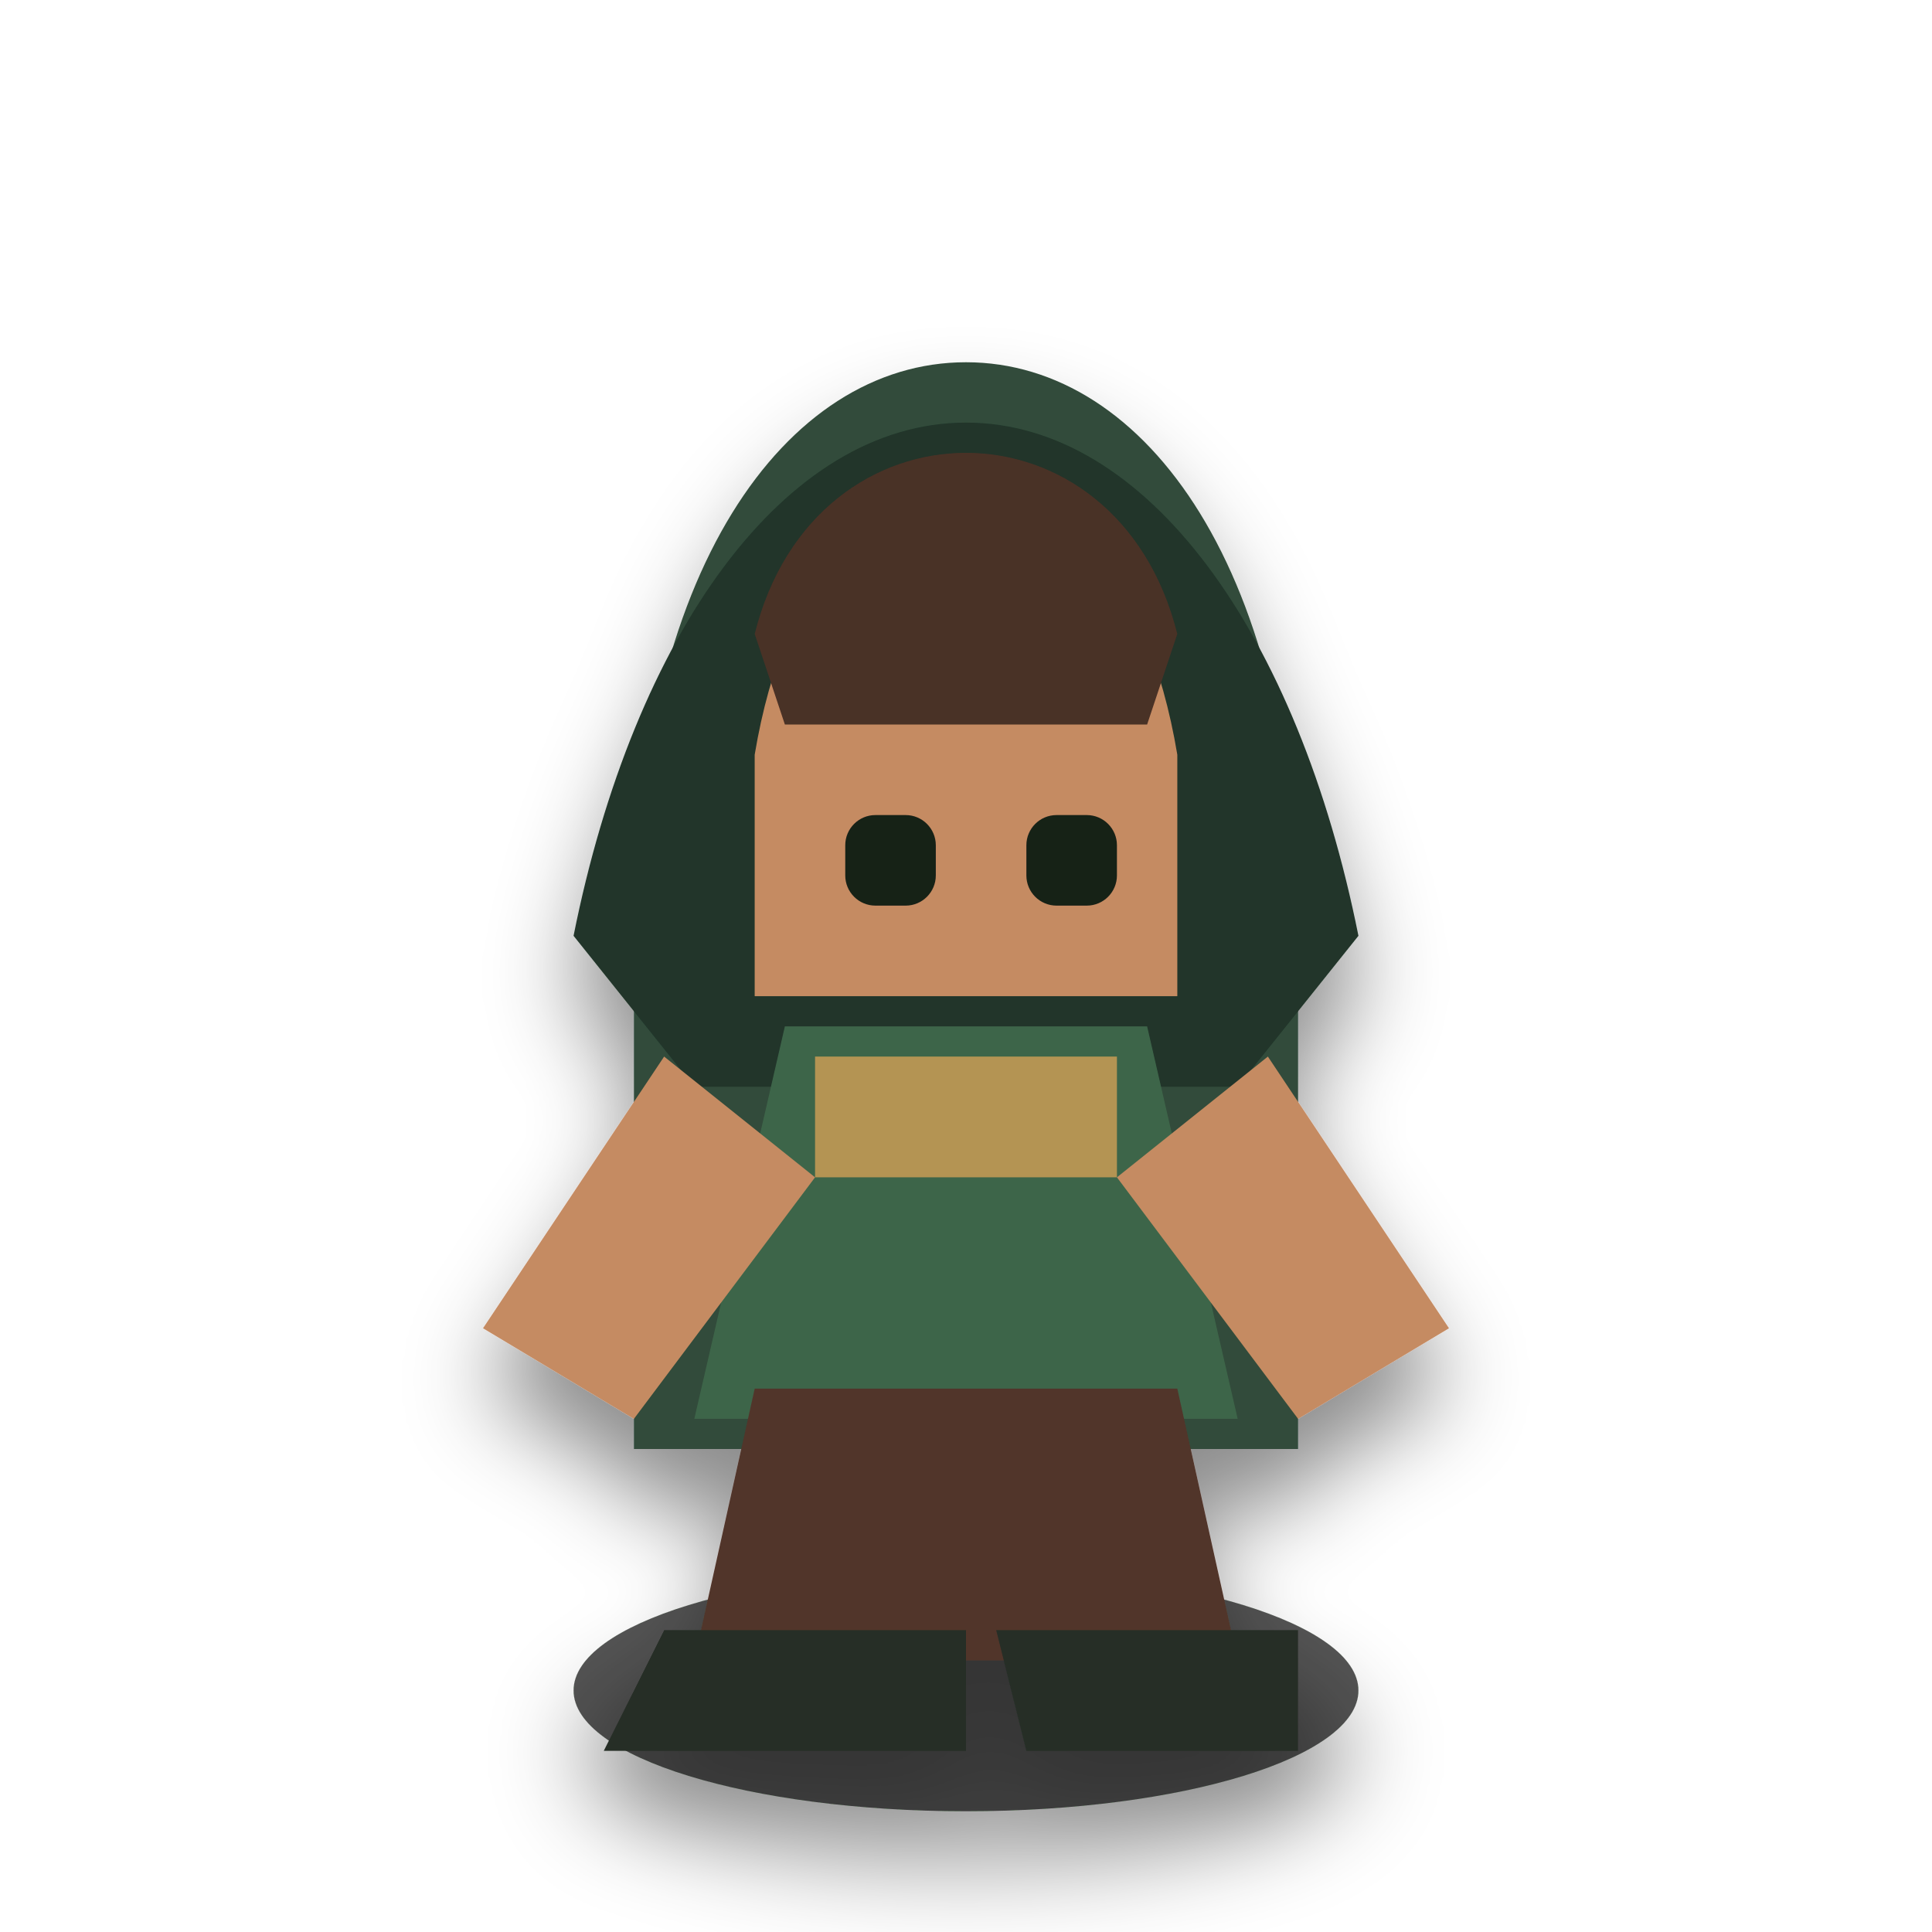
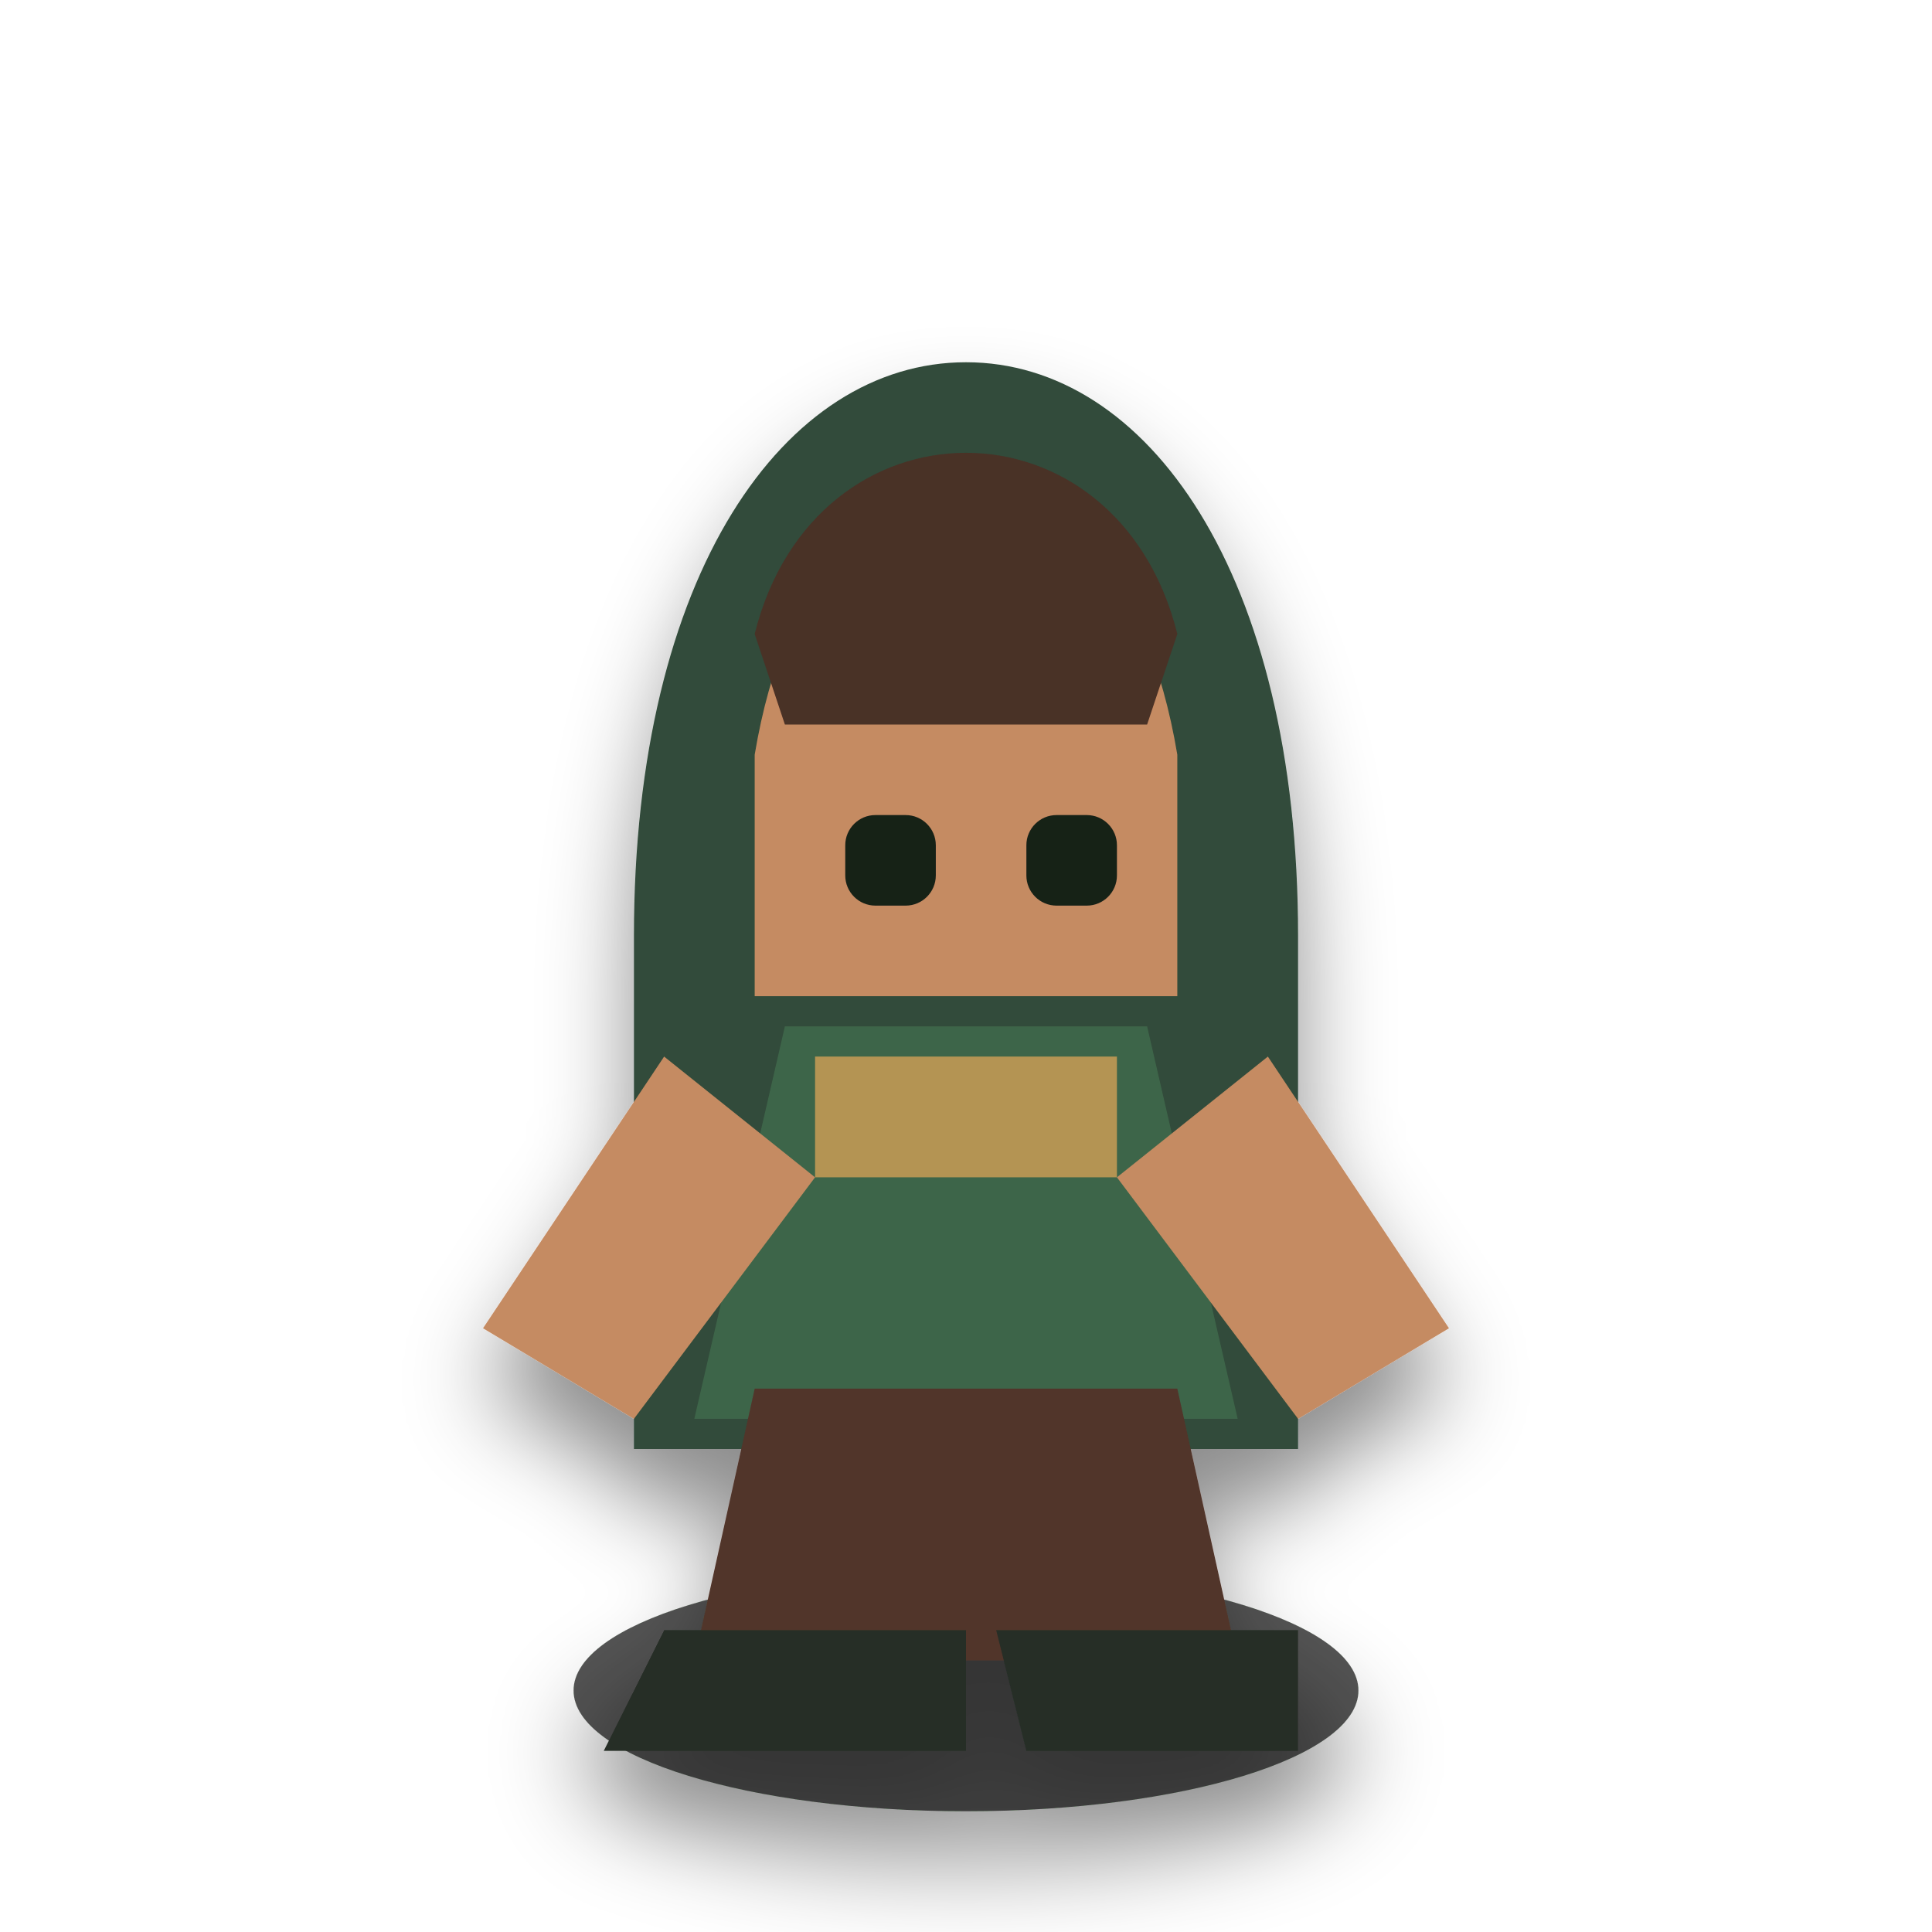
<svg xmlns="http://www.w3.org/2000/svg" width="64" height="64" viewBox="0 0 64 64">
  <defs>
    <filter id="s">
      <feDropShadow dx="0" dy="2" stdDeviation="1.5" flood-opacity=".45" />
    </filter>
  </defs>
  <g filter="url(#s)">
    <ellipse cx="32" cy="56" rx="13" ry="4" fill="#10160f" opacity=".7" />
    <path d="M21 31c0-12 5-19 11-19s11 7 11 19v17H21z" fill="#314b3a" />
-     <path d="M19 31c2-10 7-17 13-17s11 7 13 17l-4 5H23z" fill="#20352a" />
    <path d="M25 25c1-6 4-9 7-9s6 3 7 9v8H25z" fill="#c58b62" />
    <path d="M25 21c1-4 4-6 7-6s6 2 7 6l-1 3H26z" fill="#4a3027" />
    <rect x="28" y="27" width="3" height="3" rx="1" fill="#182018" />
    <rect x="34" y="27" width="3" height="3" rx="1" fill="#182018" />
    <path d="M26 34h12l3 13H23z" fill="#3e6549" />
    <path d="M27 35h10v4H27z" fill="#b49452" />
    <path d="M22 35l-6 9 5 3 6-8z" fill="#c58b62" />
    <path d="M42 35l6 9-5 3-6-8z" fill="#c58b62" />
    <path d="M25 46h7v9h-9zM32 46h7l2 9h-9z" fill="#51352a" />
    <path d="M22 54h10v4H20zM33 54h10v4H34z" fill="#262d27" />
  </g>
</svg>
